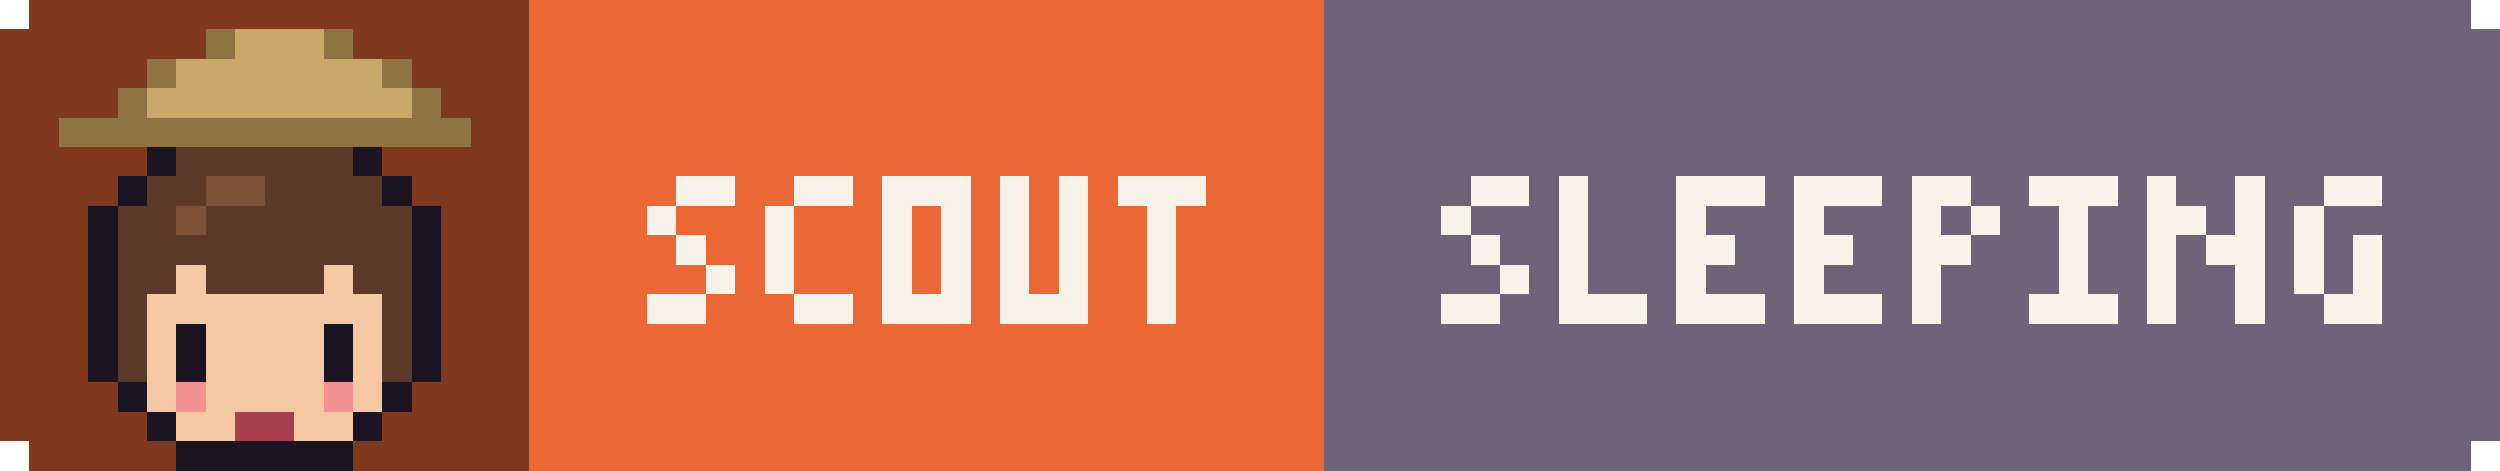
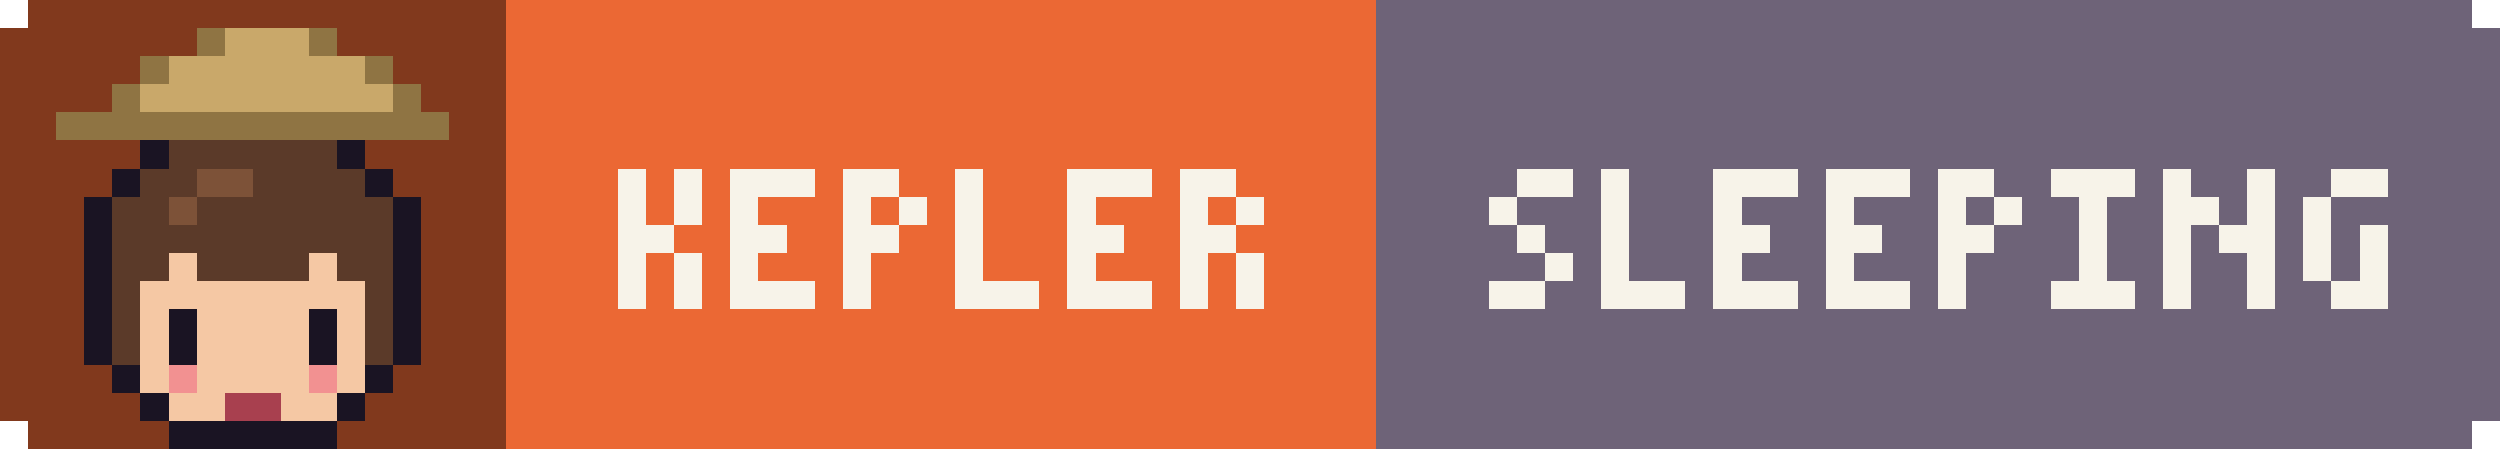
- <svg xmlns="http://www.w3.org/2000/svg" width="170" height="32" viewBox="0 0 85 16" role="img" aria-labelledby="t d">
+ <svg xmlns="http://www.w3.org/2000/svg" width="178" height="32" viewBox="0 0 89 16" role="img" aria-labelledby="t d">
  <style>svg{shape-rendering:crispEdges}text{font-family:'DotGothic16','PixelMplus10','Noto Sans JP','Hiragino Kaku Gothic ProN','Yu Gothic','Meiryo',ui-monospace,monospace;shape-rendering:auto;dominant-baseline:alphabetic}.blink{animation:blink 1.2s step-end infinite}@keyframes blink{50%{opacity:0}}@media (prefers-reduced-motion:reduce){.blink{animation:none}}</style>
  <g>
    <path fill="#1a1423" d="M5 5h1v1h-1zM12 5h1v1h-1zM4 6h1v1h-1zM13 6h1v1h-1zM3 7h1v1h-1zM14 7h1v1h-1zM3 8h1v1h-1zM14 8h1v1h-1zM3 9h1v1h-1zM14 9h1v1h-1zM3 10h1v1h-1zM14 10h1v1h-1zM3 11h1v1h-1zM6 11h1v1h-1zM11 11h1v1h-1zM14 11h1v1h-1zM3 12h1v1h-1zM6 12h1v1h-1zM11 12h1v1h-1zM14 12h1v1h-1zM4 13h1v1h-1zM13 13h1v1h-1zM5 14h1v1h-1zM12 14h1v1h-1zM6 15h6v1h-6z" />
    <path fill="#5b3a29" d="M6 5h6v1h-6zM5 6h2v1h-2zM9 6h4v1h-4zM4 7h2v1h-2zM7 7h7v1h-7zM4 8h10v1h-10zM4 9h2v1h-2zM7 9h4v1h-4zM12 9h2v1h-2zM4 10h1v1h-1zM13 10h1v1h-1zM4 11h1v1h-1zM13 11h1v1h-1zM4 12h1v1h-1zM13 12h1v1h-1z" />
-     <path fill="#6e6378" d="M45 0h39v1h-39zM45 1h40v1h-40zM45 2h40v1h-40zM45 3h40v1h-40zM45 4h40v1h-40zM45 5h40v1h-40zM45 6h5v1h-5zM52 6h1v1h-1zM54 6h3v1h-3zM60 6h1v1h-1zM64 6h1v1h-1zM67 6h2v1h-2zM72 6h1v1h-1zM74 6h2v1h-2zM77 6h2v1h-2zM81 6h4v1h-4zM45 7h4v1h-4zM50 7h3v1h-3zM54 7h3v1h-3zM58 7h3v1h-3zM62 7h3v1h-3zM66 7h1v1h-1zM68 7h2v1h-2zM71 7h2v1h-2zM75 7h1v1h-1zM77 7h1v1h-1zM79 7h6v1h-6zM45 8h5v1h-5zM51 8h2v1h-2zM54 8h3v1h-3zM59 8h2v1h-2zM63 8h2v1h-2zM67 8h3v1h-3zM71 8h2v1h-2zM74 8h1v1h-1zM77 8h1v1h-1zM79 8h1v1h-1zM81 8h4v1h-4zM45 9h6v1h-6zM52 9h1v1h-1zM54 9h3v1h-3zM58 9h3v1h-3zM62 9h3v1h-3zM66 9h4v1h-4zM71 9h2v1h-2zM74 9h2v1h-2zM77 9h1v1h-1zM79 9h1v1h-1zM81 9h4v1h-4zM45 10h4v1h-4zM51 10h2v1h-2zM56 10h1v1h-1zM60 10h1v1h-1zM64 10h1v1h-1zM66 10h3v1h-3zM72 10h1v1h-1zM74 10h2v1h-2zM77 10h2v1h-2zM81 10h4v1h-4zM45 11h40v1h-40zM45 12h40v1h-40zM45 13h40v1h-40zM45 14h40v1h-40zM45 15h39v1h-39z" />
+     <path fill="#6e6378" d="M49 0h39v1h-39zM49 1h40v1h-40zM49 2h40v1h-40zM49 3h40v1h-40zM49 4h40v1h-40zM49 5h40v1h-40zM49 6h5v1h-5zM56 6h1v1h-1zM58 6h3v1h-3zM64 6h1v1h-1zM68 6h1v1h-1zM71 6h2v1h-2zM76 6h1v1h-1zM78 6h2v1h-2zM81 6h2v1h-2zM85 6h4v1h-4zM49 7h4v1h-4zM54 7h3v1h-3zM58 7h3v1h-3zM62 7h3v1h-3zM66 7h3v1h-3zM70 7h1v1h-1zM72 7h2v1h-2zM75 7h2v1h-2zM79 7h1v1h-1zM81 7h1v1h-1zM83 7h6v1h-6zM49 8h5v1h-5zM55 8h2v1h-2zM58 8h3v1h-3zM63 8h2v1h-2zM67 8h2v1h-2zM71 8h3v1h-3zM75 8h2v1h-2zM78 8h1v1h-1zM81 8h1v1h-1zM83 8h1v1h-1zM85 8h4v1h-4zM49 9h6v1h-6zM56 9h1v1h-1zM58 9h3v1h-3zM62 9h3v1h-3zM66 9h3v1h-3zM70 9h4v1h-4zM75 9h2v1h-2zM78 9h2v1h-2zM81 9h1v1h-1zM83 9h1v1h-1zM85 9h4v1h-4zM49 10h4v1h-4zM55 10h2v1h-2zM60 10h1v1h-1zM64 10h1v1h-1zM68 10h1v1h-1zM70 10h3v1h-3zM76 10h1v1h-1zM78 10h2v1h-2zM81 10h2v1h-2zM85 10h4v1h-4zM49 11h40v1h-40zM49 12h40v1h-40zM49 13h40v1h-40zM49 14h40v1h-40zM49 15h39v1h-39z" />
    <path fill="#7d5238" d="M7 6h2v1h-2zM6 7h1v1h-1z" />
    <path fill="#81391d" d="M1 0h17v1h-17zM0 1h7v1h-7zM12 1h6v1h-6zM0 2h5v1h-5zM14 2h4v1h-4zM0 3h4v1h-4zM15 3h3v1h-3zM0 4h2v1h-2zM16 4h2v1h-2zM0 5h5v1h-5zM13 5h5v1h-5zM0 6h4v1h-4zM14 6h4v1h-4zM0 7h3v1h-3zM15 7h3v1h-3zM0 8h3v1h-3zM15 8h3v1h-3zM0 9h3v1h-3zM15 9h3v1h-3zM0 10h3v1h-3zM15 10h3v1h-3zM0 11h3v1h-3zM15 11h3v1h-3zM0 12h3v1h-3zM15 12h3v1h-3zM0 13h4v1h-4zM14 13h4v1h-4zM0 14h5v1h-5zM13 14h5v1h-5zM1 15h5v1h-5zM12 15h6v1h-6z" />
    <path fill="#8f7443" d="M7 1h1v1h-1zM11 1h1v1h-1zM5 2h1v1h-1zM13 2h1v1h-1zM4 3h1v1h-1zM14 3h1v1h-1zM2 4h14v1h-14z" />
    <path fill="#a8404f" d="M8 14h2v1h-2z" />
    <path fill="#c9a86a" d="M8 1h3v1h-3zM6 2h7v1h-7zM5 3h9v1h-9z" />
-     <path fill="#eb6834" d="M18 0h27v1h-27zM18 1h27v1h-27zM18 2h27v1h-27zM18 3h27v1h-27zM18 4h27v1h-27zM18 5h27v1h-27zM18 6h5v1h-5zM25 6h2v1h-2zM29 6h1v1h-1zM33 6h1v1h-1zM35 6h1v1h-1zM37 6h1v1h-1zM41 6h4v1h-4zM18 7h4v1h-4zM23 7h3v1h-3zM27 7h3v1h-3zM31 7h1v1h-1zM33 7h1v1h-1zM35 7h1v1h-1zM37 7h2v1h-2zM40 7h5v1h-5zM18 8h5v1h-5zM24 8h2v1h-2zM27 8h3v1h-3zM31 8h1v1h-1zM33 8h1v1h-1zM35 8h1v1h-1zM37 8h2v1h-2zM40 8h5v1h-5zM18 9h6v1h-6zM25 9h1v1h-1zM27 9h3v1h-3zM31 9h1v1h-1zM33 9h1v1h-1zM35 9h1v1h-1zM37 9h2v1h-2zM40 9h5v1h-5zM18 10h4v1h-4zM24 10h3v1h-3zM29 10h1v1h-1zM33 10h1v1h-1zM37 10h2v1h-2zM40 10h5v1h-5zM18 11h27v1h-27zM18 12h27v1h-27zM18 13h27v1h-27zM18 14h27v1h-27zM18 15h27v1h-27z" />
+     <path fill="#eb6834" d="M18 0h31v1h-31zM18 1h31v1h-31zM18 2h31v1h-31zM18 3h31v1h-31zM18 4h31v1h-31zM18 5h31v1h-31zM18 6h4v1h-4zM23 6h1v1h-1zM25 6h1v1h-1zM29 6h1v1h-1zM32 6h2v1h-2zM35 6h3v1h-3zM41 6h1v1h-1zM44 6h5v1h-5zM18 7h4v1h-4zM23 7h1v1h-1zM25 7h1v1h-1zM27 7h3v1h-3zM31 7h1v1h-1zM33 7h1v1h-1zM35 7h3v1h-3zM39 7h3v1h-3zM43 7h1v1h-1zM45 7h4v1h-4zM18 8h4v1h-4zM24 8h2v1h-2zM28 8h2v1h-2zM32 8h2v1h-2zM35 8h3v1h-3zM40 8h2v1h-2zM44 8h5v1h-5zM18 9h4v1h-4zM23 9h1v1h-1zM25 9h1v1h-1zM27 9h3v1h-3zM31 9h3v1h-3zM35 9h3v1h-3zM39 9h3v1h-3zM43 9h1v1h-1zM45 9h4v1h-4zM18 10h4v1h-4zM23 10h1v1h-1zM25 10h1v1h-1zM29 10h1v1h-1zM31 10h3v1h-3zM37 10h1v1h-1zM41 10h1v1h-1zM43 10h1v1h-1zM45 10h4v1h-4zM18 11h31v1h-31zM18 12h31v1h-31zM18 13h31v1h-31zM18 14h31v1h-31zM18 15h31v1h-31z" />
    <path fill="#f29191" d="M6 13h1v1h-1zM11 13h1v1h-1z" />
    <path fill="#f5c8a4" d="M6 9h1v1h-1zM11 9h1v1h-1zM5 10h8v1h-8zM5 11h1v1h-1zM7 11h4v1h-4zM12 11h1v1h-1zM5 12h1v1h-1zM7 12h4v1h-4zM12 12h1v1h-1zM5 13h1v1h-1zM7 13h4v1h-4zM12 13h1v1h-1zM6 14h2v1h-2zM10 14h2v1h-2z" />
-     <path fill="#f7f3e9" d="M23 6h2v1h-2zM27 6h2v1h-2zM30 6h3v1h-3zM34 6h1v1h-1zM36 6h1v1h-1zM38 6h3v1h-3zM50 6h2v1h-2zM53 6h1v1h-1zM57 6h3v1h-3zM61 6h3v1h-3zM65 6h2v1h-2zM69 6h3v1h-3zM73 6h1v1h-1zM76 6h1v1h-1zM79 6h2v1h-2zM22 7h1v1h-1zM26 7h1v1h-1zM30 7h1v1h-1zM32 7h1v1h-1zM34 7h1v1h-1zM36 7h1v1h-1zM39 7h1v1h-1zM49 7h1v1h-1zM53 7h1v1h-1zM57 7h1v1h-1zM61 7h1v1h-1zM65 7h1v1h-1zM67 7h1v1h-1zM70 7h1v1h-1zM73 7h2v1h-2zM76 7h1v1h-1zM78 7h1v1h-1zM23 8h1v1h-1zM26 8h1v1h-1zM30 8h1v1h-1zM32 8h1v1h-1zM34 8h1v1h-1zM36 8h1v1h-1zM39 8h1v1h-1zM50 8h1v1h-1zM53 8h1v1h-1zM57 8h2v1h-2zM61 8h2v1h-2zM65 8h2v1h-2zM70 8h1v1h-1zM73 8h1v1h-1zM75 8h2v1h-2zM78 8h1v1h-1zM80 8h1v1h-1zM24 9h1v1h-1zM26 9h1v1h-1zM30 9h1v1h-1zM32 9h1v1h-1zM34 9h1v1h-1zM36 9h1v1h-1zM39 9h1v1h-1zM51 9h1v1h-1zM53 9h1v1h-1zM57 9h1v1h-1zM61 9h1v1h-1zM65 9h1v1h-1zM70 9h1v1h-1zM73 9h1v1h-1zM76 9h1v1h-1zM78 9h1v1h-1zM80 9h1v1h-1zM22 10h2v1h-2zM27 10h2v1h-2zM30 10h3v1h-3zM34 10h3v1h-3zM39 10h1v1h-1zM49 10h2v1h-2zM53 10h3v1h-3zM57 10h3v1h-3zM61 10h3v1h-3zM65 10h1v1h-1zM69 10h3v1h-3zM73 10h1v1h-1zM76 10h1v1h-1zM79 10h2v1h-2z" />
+     <path fill="#f7f3e9" d="M22 6h1v1h-1zM24 6h1v1h-1zM26 6h3v1h-3zM30 6h2v1h-2zM34 6h1v1h-1zM38 6h3v1h-3zM42 6h2v1h-2zM54 6h2v1h-2zM57 6h1v1h-1zM61 6h3v1h-3zM65 6h3v1h-3zM69 6h2v1h-2zM73 6h3v1h-3zM77 6h1v1h-1zM80 6h1v1h-1zM83 6h2v1h-2zM22 7h1v1h-1zM24 7h1v1h-1zM26 7h1v1h-1zM30 7h1v1h-1zM32 7h1v1h-1zM34 7h1v1h-1zM38 7h1v1h-1zM42 7h1v1h-1zM44 7h1v1h-1zM53 7h1v1h-1zM57 7h1v1h-1zM61 7h1v1h-1zM65 7h1v1h-1zM69 7h1v1h-1zM71 7h1v1h-1zM74 7h1v1h-1zM77 7h2v1h-2zM80 7h1v1h-1zM82 7h1v1h-1zM22 8h2v1h-2zM26 8h2v1h-2zM30 8h2v1h-2zM34 8h1v1h-1zM38 8h2v1h-2zM42 8h2v1h-2zM54 8h1v1h-1zM57 8h1v1h-1zM61 8h2v1h-2zM65 8h2v1h-2zM69 8h2v1h-2zM74 8h1v1h-1zM77 8h1v1h-1zM79 8h2v1h-2zM82 8h1v1h-1zM84 8h1v1h-1zM22 9h1v1h-1zM24 9h1v1h-1zM26 9h1v1h-1zM30 9h1v1h-1zM34 9h1v1h-1zM38 9h1v1h-1zM42 9h1v1h-1zM44 9h1v1h-1zM55 9h1v1h-1zM57 9h1v1h-1zM61 9h1v1h-1zM65 9h1v1h-1zM69 9h1v1h-1zM74 9h1v1h-1zM77 9h1v1h-1zM80 9h1v1h-1zM82 9h1v1h-1zM84 9h1v1h-1zM22 10h1v1h-1zM24 10h1v1h-1zM26 10h3v1h-3zM30 10h1v1h-1zM34 10h3v1h-3zM38 10h3v1h-3zM42 10h1v1h-1zM44 10h1v1h-1zM53 10h2v1h-2zM57 10h3v1h-3zM61 10h3v1h-3zM65 10h3v1h-3zM69 10h1v1h-1zM73 10h3v1h-3zM77 10h1v1h-1zM80 10h1v1h-1zM83 10h2v1h-2z" />
  </g>
</svg>
